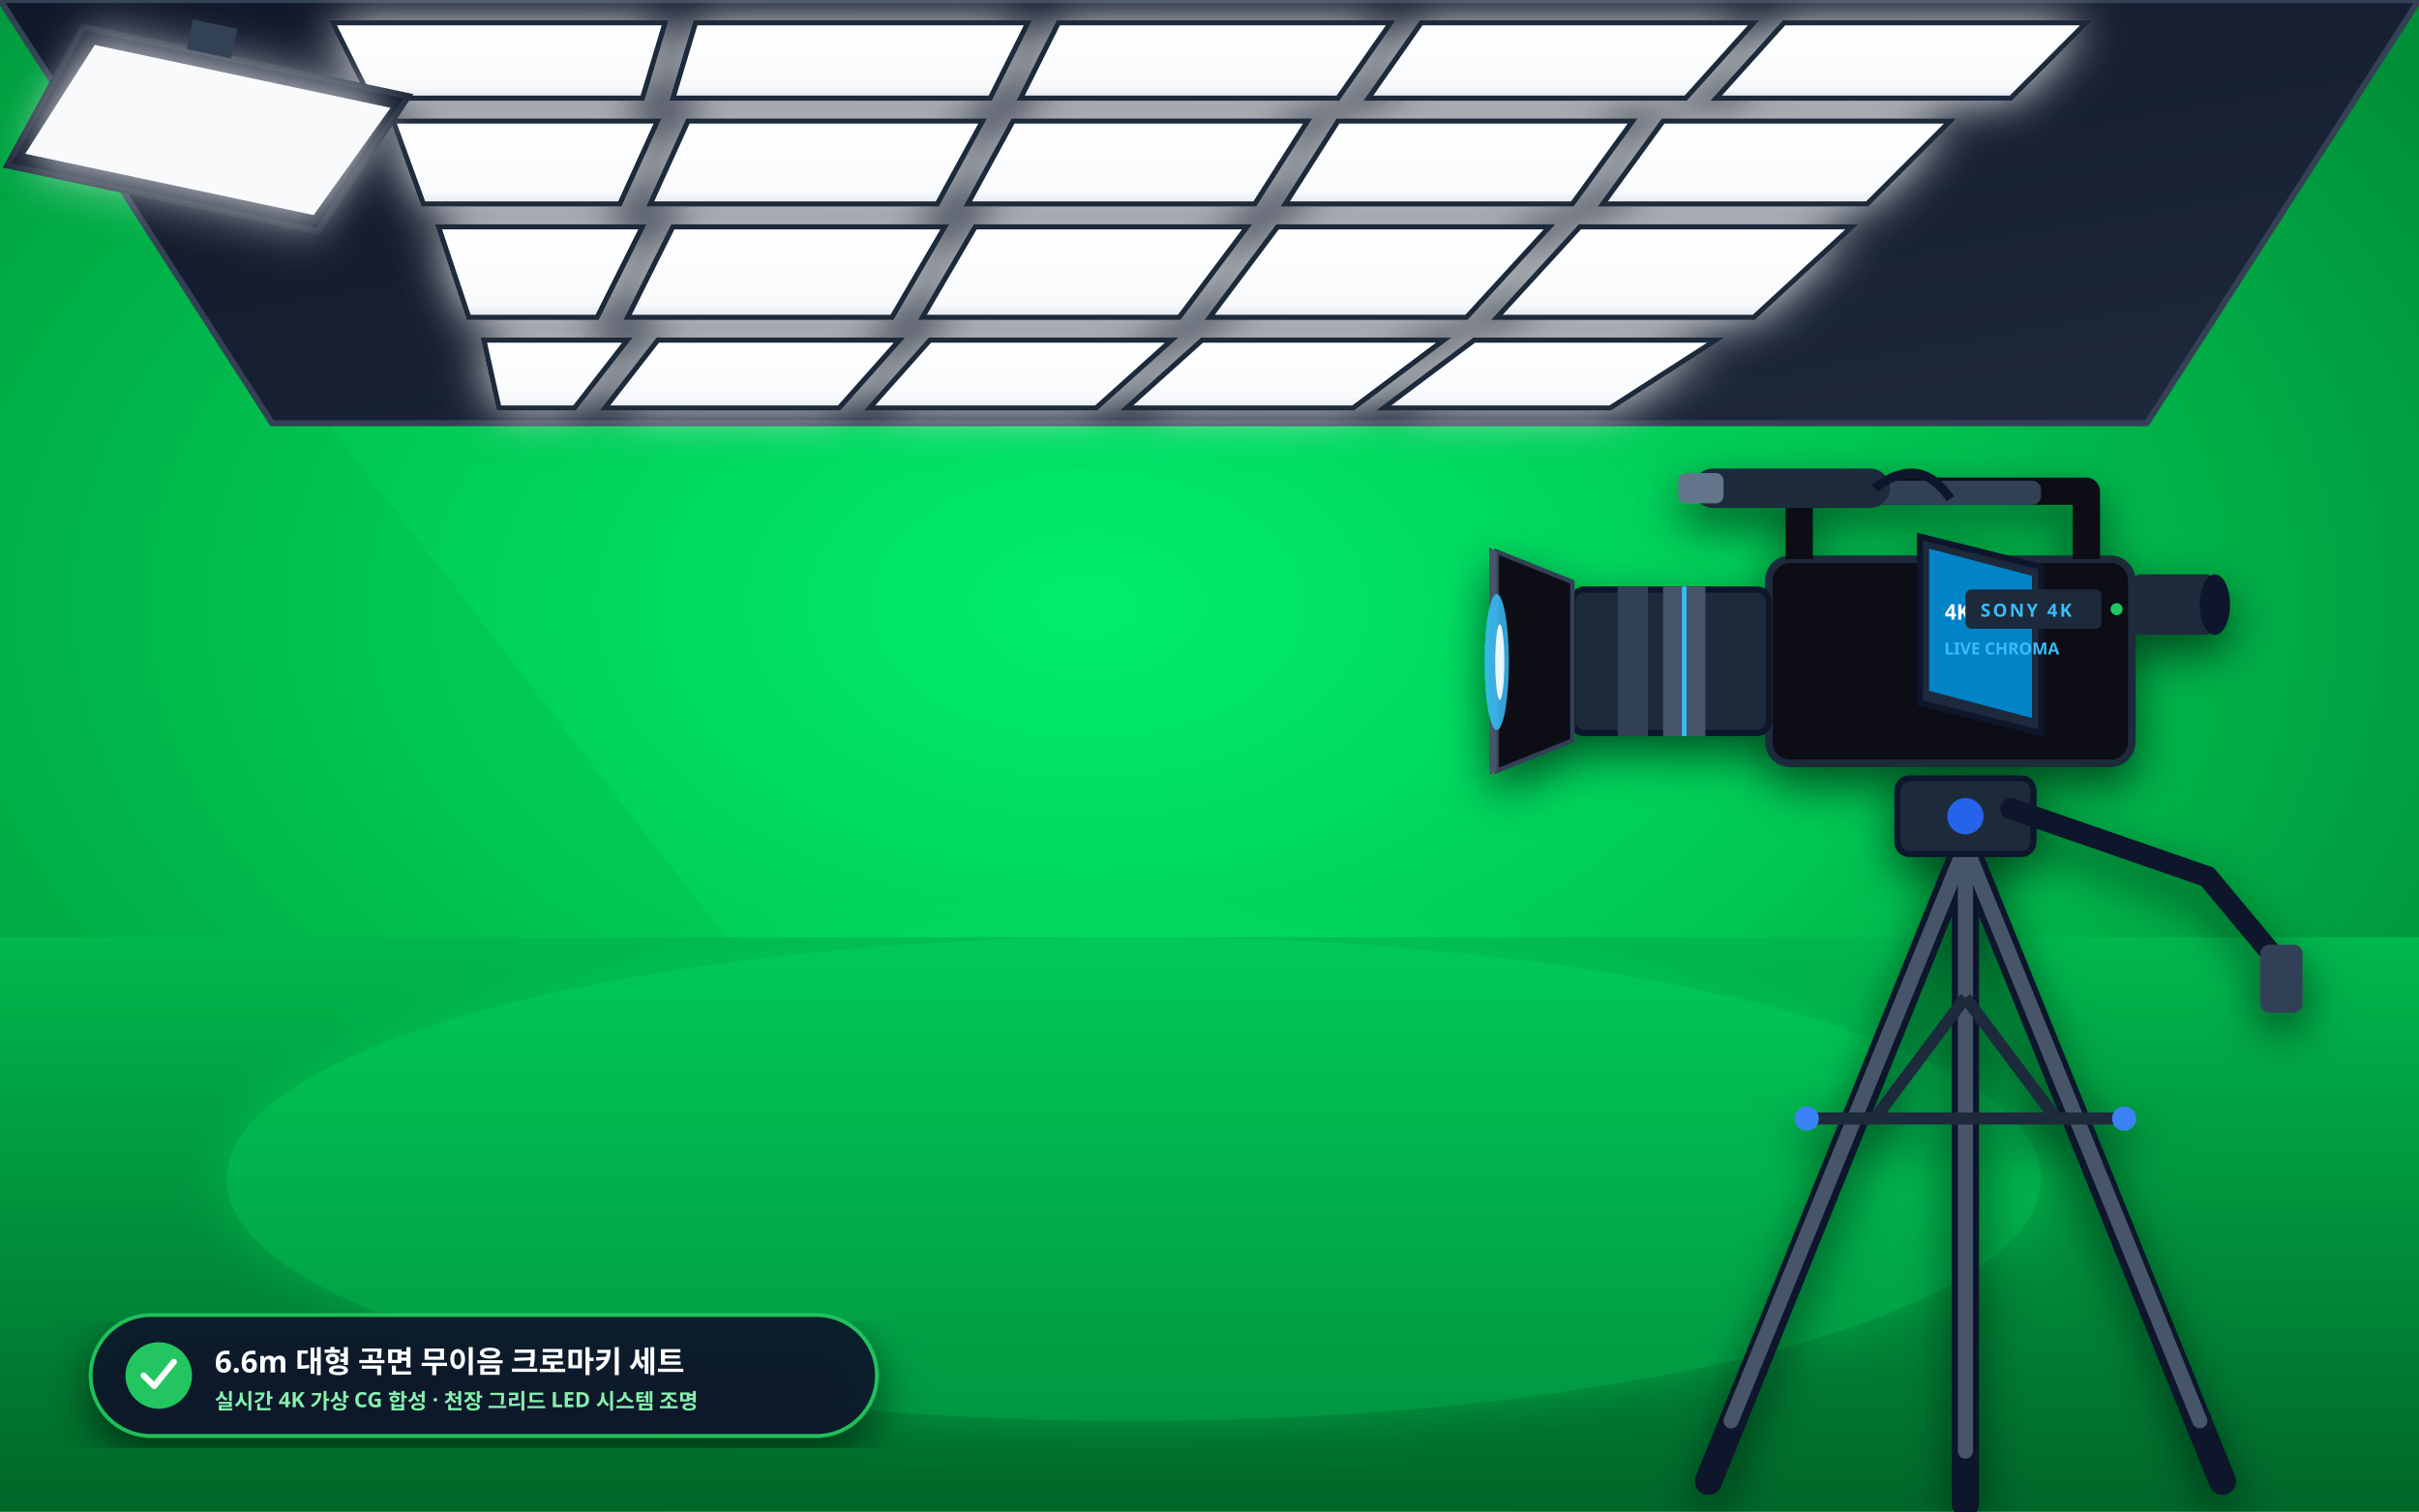
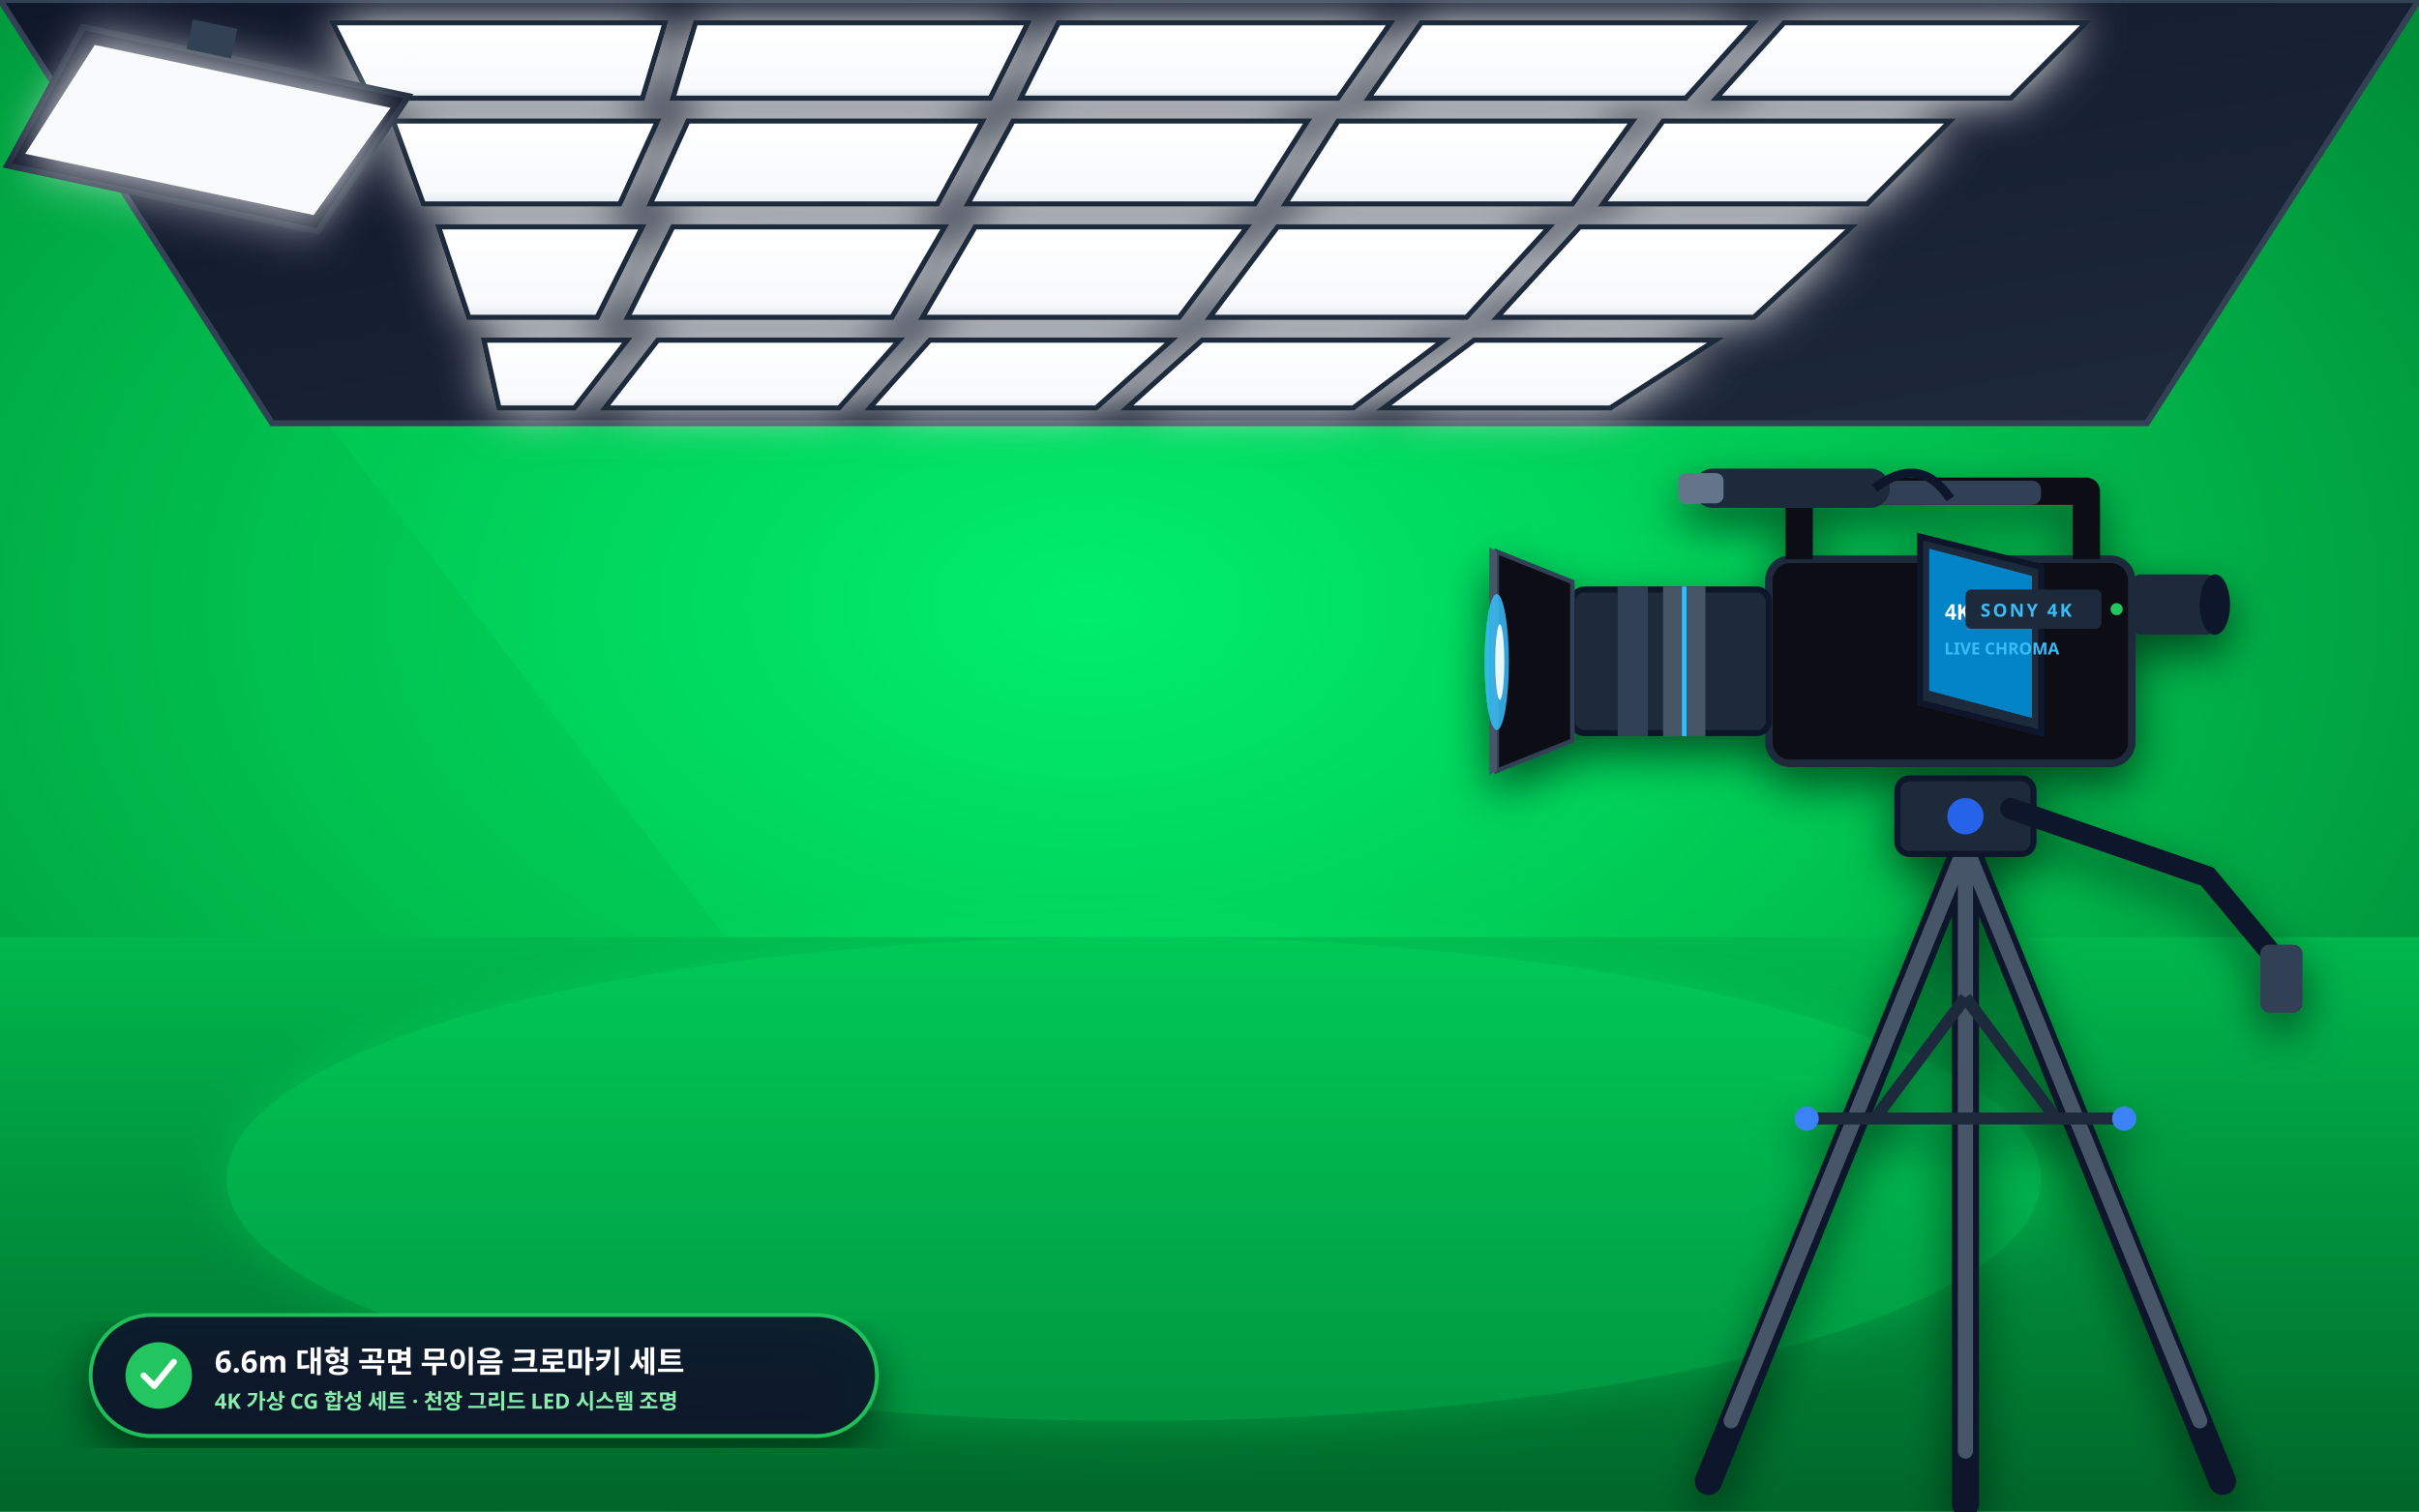
<svg xmlns="http://www.w3.org/2000/svg" viewBox="0 0 1600 1000" width="100%" height="100%">
  <defs>
    <radialGradient id="greenWallGlow" cx="45%" cy="40%" r="65%">
      <stop offset="0%" stop-color="#00EE6E" />
      <stop offset="50%" stop-color="#00C853" />
      <stop offset="100%" stop-color="#008E38" />
    </radialGradient>
    <linearGradient id="greenFloorGrad" x1="0%" y1="0%" x2="0%" y2="100%">
      <stop offset="0%" stop-color="#00B84D" />
      <stop offset="40%" stop-color="#00993F" />
      <stop offset="100%" stop-color="#006629" />
    </linearGradient>
    <linearGradient id="ledPanelGrad" x1="0%" y1="0%" x2="0%" y2="100%">
      <stop offset="0%" stop-color="#FFFFFF" />
      <stop offset="85%" stop-color="#F8FAFC" />
      <stop offset="100%" stop-color="#E2E8F0" />
    </linearGradient>
    <linearGradient id="ceilingBaseGrad" x1="0%" y1="0%" x2="100%" y2="100%">
      <stop offset="0%" stop-color="#0F172A" />
      <stop offset="100%" stop-color="#1E293B" />
    </linearGradient>
    <filter id="lightGlow" x="-20%" y="-20%" width="140%" height="140%">
      <feGaussianBlur stdDeviation="16" result="blur" />
      <feComposite in="SourceGraphic" in2="blur" operator="over" />
    </filter>
    <filter id="softShadow" x="-10%" y="-10%" width="120%" height="120%">
      <feDropShadow dx="0" dy="12" stdDeviation="15" flood-color="#000000" flood-opacity="0.6" />
    </filter>
  </defs>
  <rect width="1600" height="1000" fill="#00C853" />
  <rect width="1600" height="1000" fill="url(#greenWallGlow)" />
  <path d="M 0 0 L 480 620 L 0 1000 Z" fill="#00A843" opacity="0.2" />
  <polygon points="0,620 1600,620 1600,1000 0,1000" fill="url(#greenFloorGrad)" />
  <ellipse cx="750" cy="780" rx="600" ry="160" fill="#00FF75" opacity="0.25" filter="url(#lightGlow)" />
  <g id="ceiling-system">
    <polygon points="0,0 1600,0 1420,280 180,280" fill="url(#ceilingBaseGrad)" />
    <polygon points="0,0 1600,0 1420,280 180,280" fill="none" stroke="#334155" stroke-width="4" />
    <g fill="url(#ledPanelGrad)" stroke="#1E293B" stroke-width="3.5" filter="url(#lightGlow)">
      <polygon points="220,15 440,15 425,65 245,65" />
      <polygon points="460,15 680,15 655,65 445,65" />
      <polygon points="700,15 920,15 885,65 675,65" />
      <polygon points="940,15 1160,15 1115,65 905,65" />
      <polygon points="1180,15 1380,15 1330,65 1135,65" />
      <polygon points="260,80 435,80 410,135 280,135" />
      <polygon points="455,80 650,80 620,135 430,135" />
      <polygon points="670,80 865,80 830,135 640,135" />
      <polygon points="885,80 1080,80 1040,135 850,135" />
      <polygon points="1100,80 1290,80 1235,135 1060,135" />
      <polygon points="290,150 425,150 395,210 310,210" />
      <polygon points="445,150 625,150 590,210 415,210" />
      <polygon points="645,150 825,150 780,210 610,210" />
      <polygon points="845,150 1025,150 970,210 800,210" />
      <polygon points="1045,150 1225,150 1160,210 990,210" />
      <polygon points="320,225 415,225 380,270 330,270" />
      <polygon points="435,225 595,225 555,270 400,270" />
      <polygon points="615,225 775,225 725,270 575,270" />
      <polygon points="795,225 955,225 895,270 745,270" />
      <polygon points="975,225 1135,225 1065,270 915,270" />
    </g>
  </g>
  <g transform="translate(20, -10) rotate(12)">
    <polygon points="40,20 260,20 220,120 10,120" fill="#0F172A" stroke="#1E293B" stroke-width="4" />
    <polygon points="50,30 250,30 215,110 20,110" fill="#F8FAFC" filter="url(#lightGlow)" />
    <rect x="110" y="0" width="30" height="20" fill="#334155" />
  </g>
  <g id="broadcast-camera-rig" transform="translate(1080, 260)" filter="url(#softShadow)">
    <g stroke="#0F172A" stroke-width="18" stroke-linecap="round">
      <line x1="220" y1="300" x2="50" y2="720" />
      <line x1="220" y1="300" x2="220" y2="735" />
      <line x1="220" y1="300" x2="390" y2="720" />
    </g>
    <g stroke="#475569" stroke-width="10" stroke-linecap="round">
      <line x1="220" y1="300" x2="65" y2="680" />
      <line x1="220" y1="300" x2="220" y2="700" />
      <line x1="220" y1="300" x2="375" y2="680" />
    </g>
    <g stroke="#1E293B" stroke-width="8">
      <line x1="120" y1="480" x2="320" y2="480" />
      <line x1="160" y1="480" x2="220" y2="400" />
      <line x1="280" y1="480" x2="220" y2="400" />
    </g>
    <circle cx="115" cy="480" r="8" fill="#3B82F6" />
    <circle cx="325" cy="480" r="8" fill="#3B82F6" />
    <rect x="175" y="255" width="90" height="50" rx="8" fill="#1E293B" stroke="#0F172A" stroke-width="4" />
    <circle cx="220" cy="280" r="12" fill="#2563EB" />
    <path d="M 250 275 L 380 320 L 430 380" stroke="#0F172A" stroke-width="14" stroke-linecap="round" fill="none" />
    <rect x="415" y="365" width="28" height="45" rx="6" fill="#334155" />
    <g transform="translate(10, 50)">
      <rect x="80" y="60" width="240" height="135" rx="14" fill="#090D16" stroke="#1E293B" stroke-width="5" />
      <path d="M 100 60 L 100 15 L 290 15 L 290 60" stroke="#090D16" stroke-width="18" fill="none" stroke-linejoin="round" />
      <rect x="130" y="8" width="130" height="16" rx="6" fill="#334155" />
      <rect x="30" y="0" width="130" height="26" rx="13" fill="#1E293B" />
      <rect x="20" y="3" width="30" height="20" rx="5" fill="#64748B" />
      <path d="M 150 13 Q 180 -10 200 20" fill="none" stroke="#0F172A" stroke-width="6" />
      <g transform="translate(180, 75)">
        <polygon points="80,-10 0,-30 0,80 80,100" fill="#1E293B" stroke="#0F172A" stroke-width="4" />
        <polygon points="74,-4 6,-22 6,72 74,90" fill="#0284C7" />
        <text x="16" y="25" font-family="monospace" font-size="14" font-weight="900" fill="#FFFFFF">4K 60P</text>
        <text x="16" y="48" font-family="sans-serif" font-size="11" font-weight="bold" fill="#38BDF8">LIVE CHROMA</text>
        <circle cx="58" cy="18" r="6" fill="#EF4444" />
      </g>
      <g transform="translate(-80, 70)">
        <rect x="30" y="10" width="130" height="95" rx="8" fill="#1E293B" stroke="#0F172A" stroke-width="4" />
        <rect x="60" y="8" width="20" height="99" fill="#334155" />
        <rect x="90" y="8" width="28" height="99" fill="#475569" />
        <line x1="104" y1="8" x2="104" y2="107" stroke="#38BDF8" stroke-width="3" />
        <polygon points="30,5 -20,-15 -20,130 30,110" fill="#090D16" stroke="#334155" stroke-width="3" />
        <polygon points="-20,-15 -25,-18 -25,133 -20,130" fill="#475569" />
        <ellipse cx="-20" cy="58" rx="8" ry="45" fill="#38BDF8" opacity="0.85" />
        <ellipse cx="-18" cy="58" rx="3" ry="25" fill="#FFFFFF" opacity="0.9" />
      </g>
      <rect x="320" y="70" width="55" height="40" rx="6" fill="#1E293B" />
      <ellipse cx="375" cy="90" rx="10" ry="20" fill="#0F172A" />
      <rect x="210" y="80" width="90" height="26" rx="4" fill="#1E293B" />
      <text x="220" y="98" font-family="sans-serif" font-size="12" font-weight="900" fill="#38BDF8" letter-spacing="1.5">SONY 4K</text>
      <circle cx="310" cy="93" r="4" fill="#22C55E" />
    </g>
  </g>
  <g transform="translate(60, 870)" filter="url(#softShadow)">
    <rect width="520" height="80" rx="40" fill="#0F172A" opacity="0.92" stroke="#22C55E" stroke-width="2.5" />
    <circle cx="45" cy="40" r="22" fill="#22C55E" />
    <path d="M 35 40 L 42 47 L 55 31" stroke="#FFFFFF" stroke-width="4" fill="none" stroke-linecap="round" stroke-linejoin="round" />
    <text x="82" y="38" font-family="'Pretendard', sans-serif" font-size="20" font-weight="900" fill="#FFFFFF">6.6m 대형 곡면 무이음 크로마키 세트</text>
-     <text x="82" y="62" font-family="'Pretendard', sans-serif" font-size="14" font-weight="700" fill="#86EFAC">실시간 4K 가상 CG 합성 · 천장 그리드 LED 시스템 조명</text>
+     <text x="82" y="62" font-family="'Pretendard', sans-serif" font-size="14" font-weight="700" fill="#86EFAC">4K 가상 CG 합성 세트 · 천장 그리드 LED 시스템 조명</text>
  </g>
</svg>
